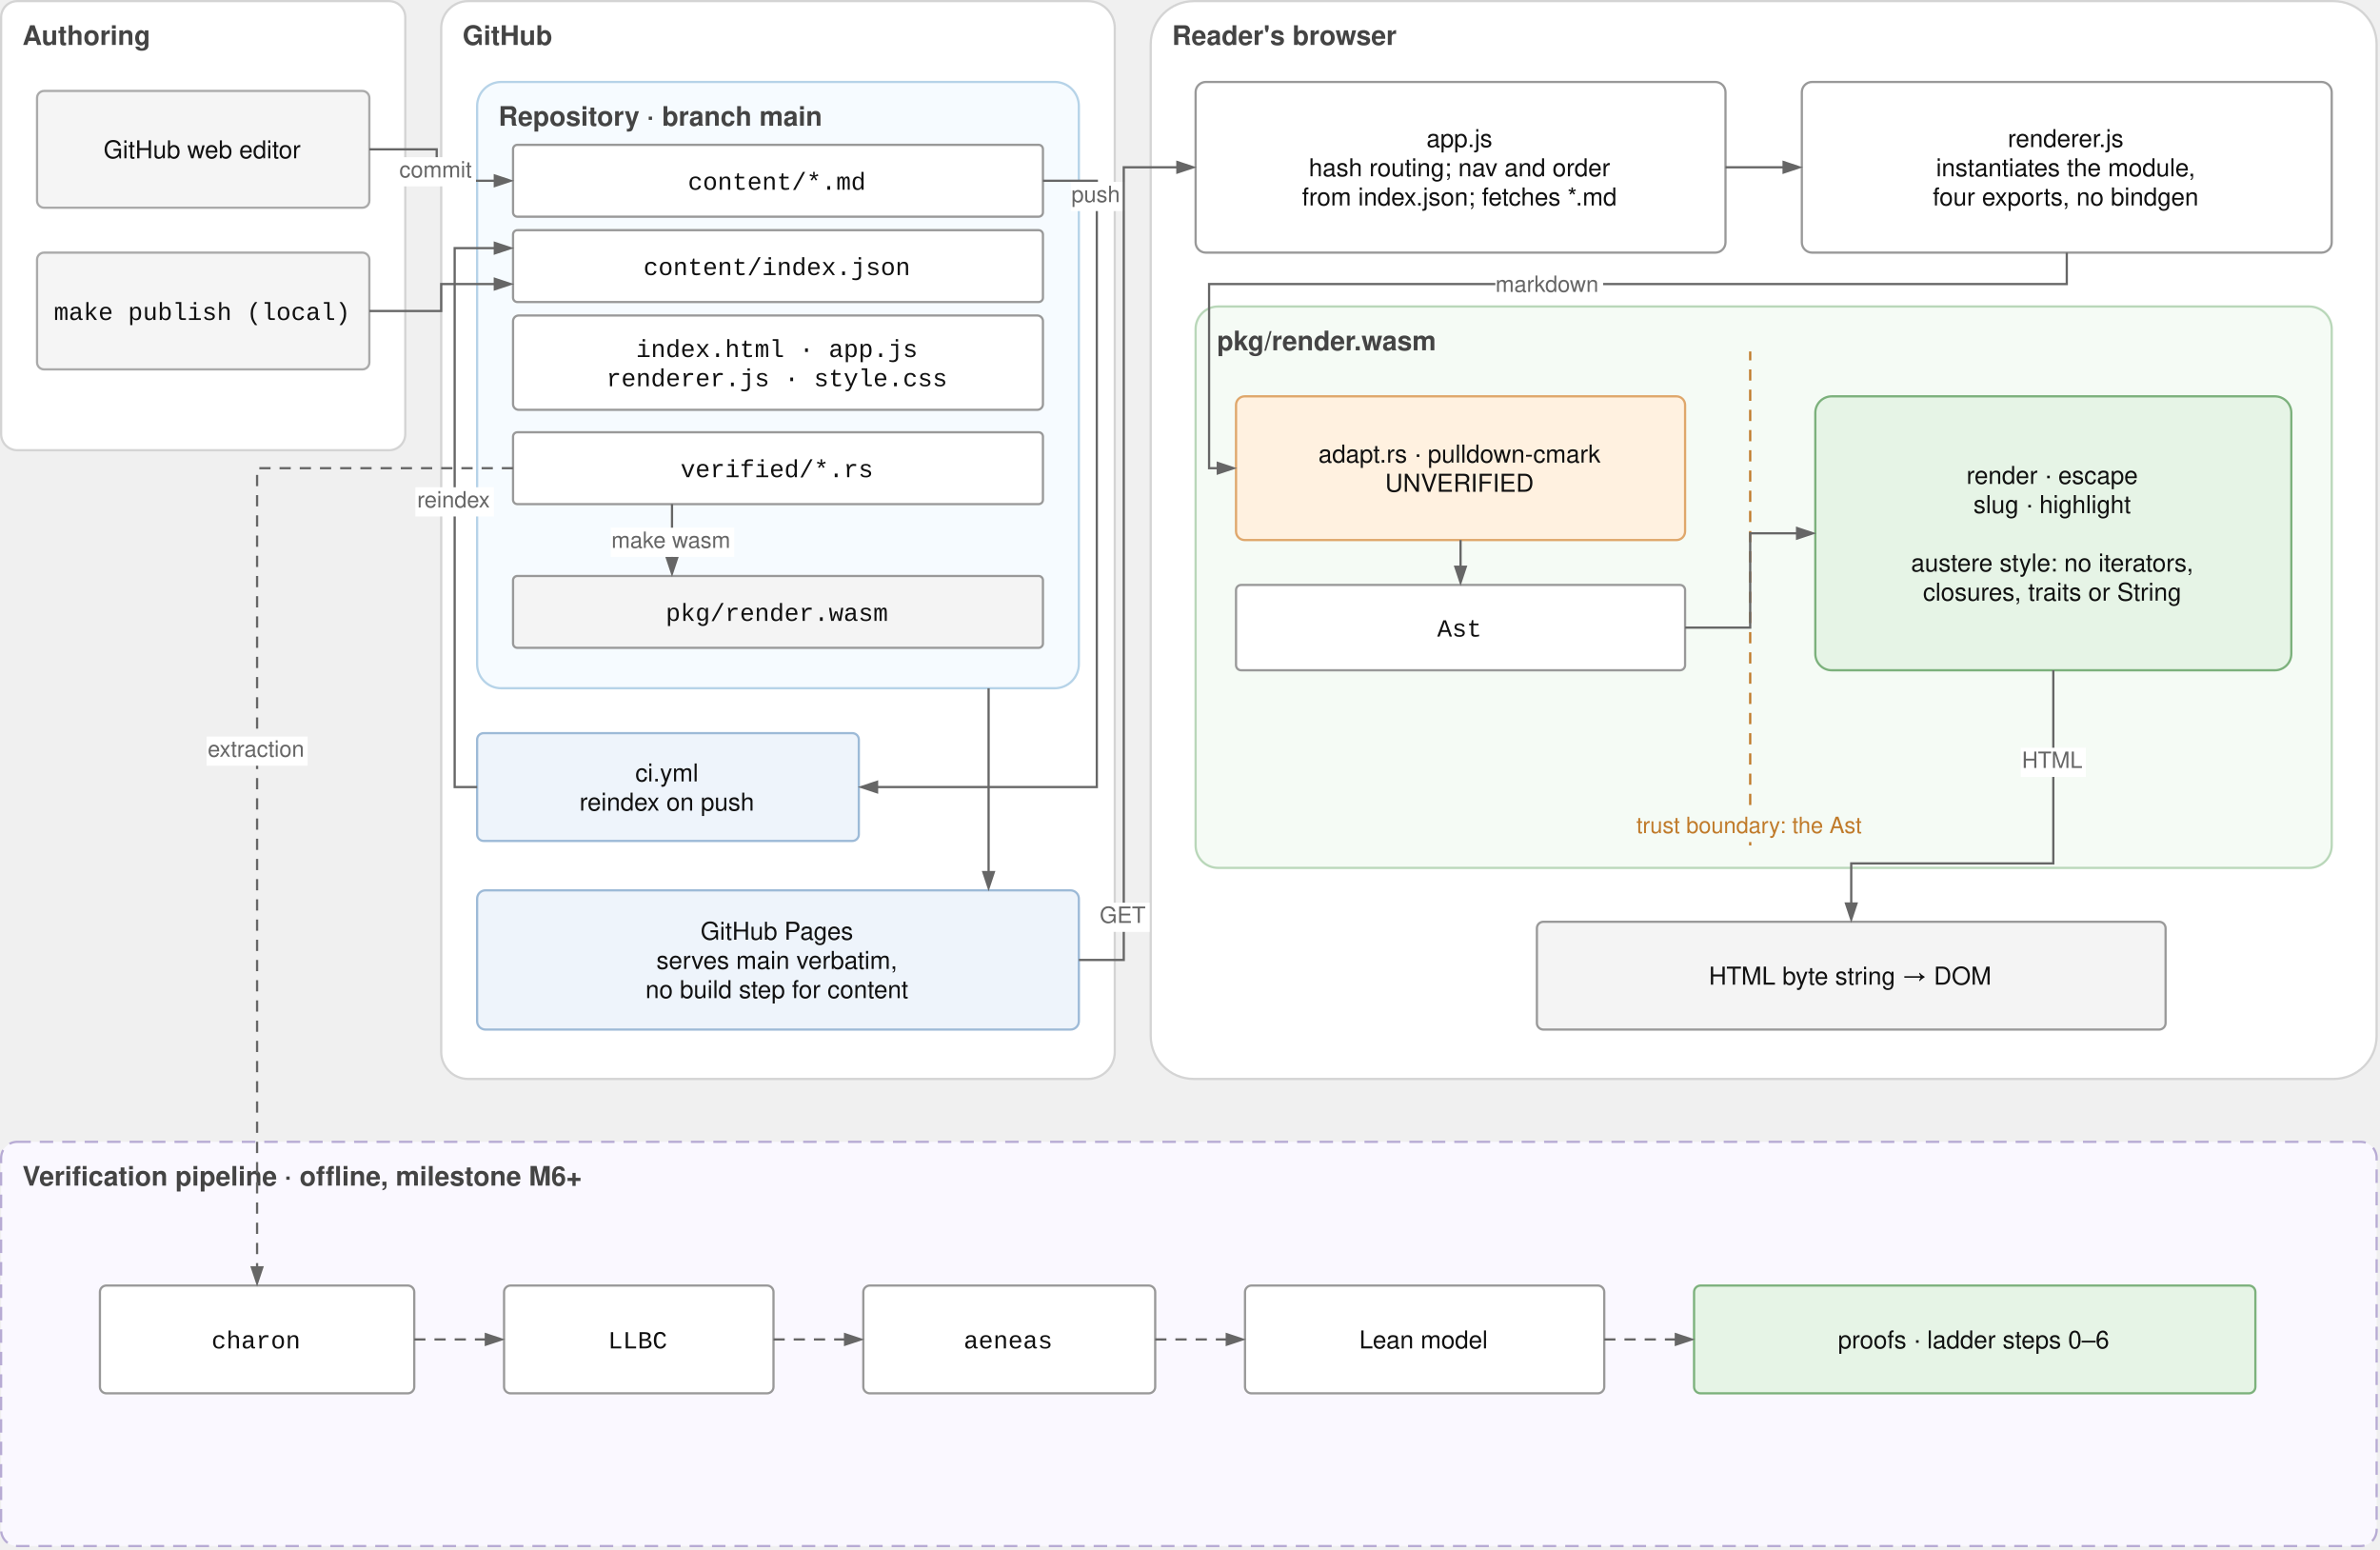
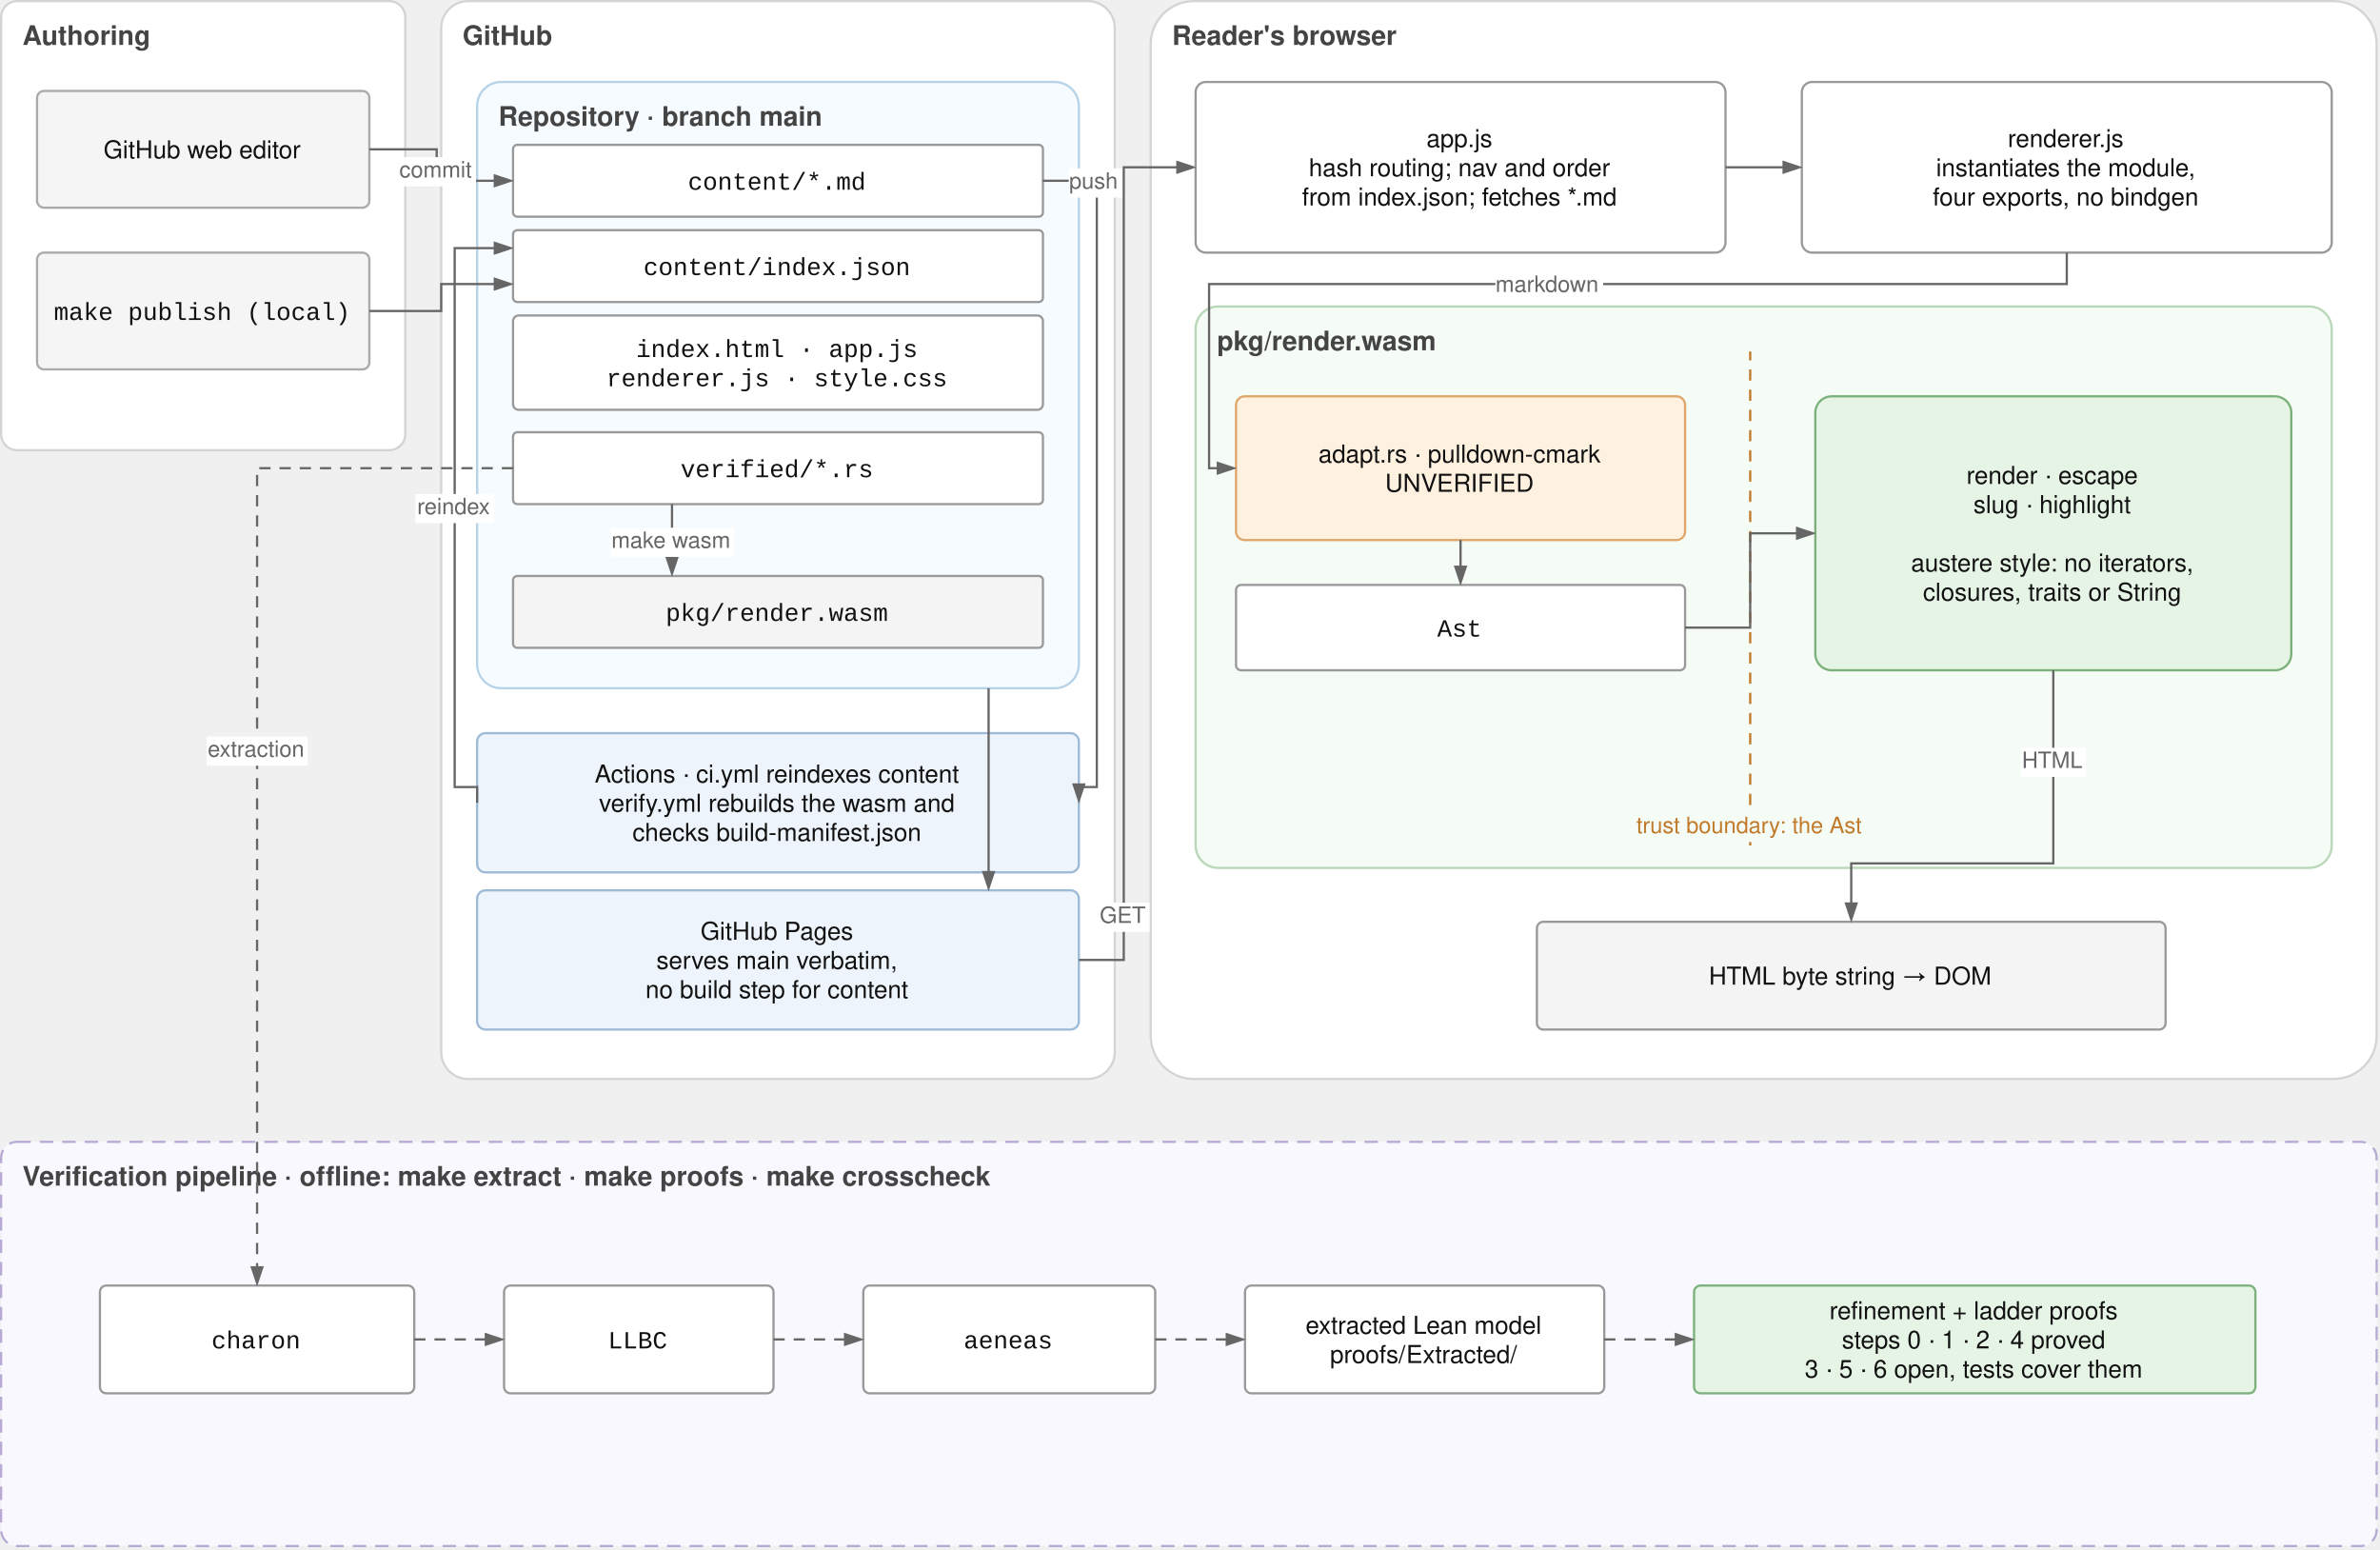
<svg xmlns="http://www.w3.org/2000/svg" style="background: transparent; background-color: transparent; color-scheme: light;" version="1.1" width="1060px" height="690px" viewBox="0 0 1060 690">
  <defs />
  <g>
    <g data-cell-id="0">
      <g data-cell-id="1">
        <g data-cell-id="p_auth">
          <g transform="translate(0.5,0.5)">
            <rect x="0" y="0" width="180" height="200" rx="7.2" ry="7.2" fill="#ffffff" stroke="#d4d4d4" pointer-events="all" style="fill: rgb(255, 255, 255); stroke: rgb(212, 212, 212);" />
          </g>
          <g>
            <g fill="#444444" font-family="Helvetica" font-weight="bold" text-anchor="start" font-size="12px" style="fill: rgb(68, 68, 68);">
              <text x="10" y="20">Authoring</text>
            </g>
          </g>
        </g>
        <g data-cell-id="p_gh">
          <g transform="translate(0.5,0.5)">
            <rect x="196" y="0" width="300" height="480" rx="12" ry="12" fill="#ffffff" stroke="#d4d4d4" pointer-events="all" style="fill: rgb(255, 255, 255); stroke: rgb(212, 212, 212);" />
          </g>
          <g>
            <g fill="#444444" font-family="Helvetica" font-weight="bold" text-anchor="start" font-size="12px" style="fill: rgb(68, 68, 68);">
              <text x="206" y="20">GitHub</text>
            </g>
          </g>
        </g>
        <g data-cell-id="p_br">
          <g transform="translate(0.5,0.5)">
            <rect x="512" y="0" width="546" height="480" rx="19.2" ry="19.2" fill="#ffffff" stroke="#d4d4d4" pointer-events="all" style="fill: rgb(255, 255, 255); stroke: rgb(212, 212, 212);" />
          </g>
          <g>
            <g fill="#444444" font-family="Helvetica" font-weight="bold" text-anchor="start" font-size="12px" style="fill: rgb(68, 68, 68);">
              <text x="522" y="20">Reader's browser</text>
            </g>
          </g>
        </g>
        <g data-cell-id="p_repo">
          <g transform="translate(0.5,0.5)">
            <rect x="212" y="36" width="268" height="270" rx="10.72" ry="10.72" fill="#f6fbff" stroke="#b6d3e8" pointer-events="all" style="fill: rgb(246, 251, 255); stroke: rgb(182, 211, 232);" />
          </g>
          <g>
            <g fill="#444444" font-family="Helvetica" font-weight="bold" text-anchor="start" font-size="12px" style="fill: rgb(68, 68, 68);">
              <text x="222" y="56">Repository · branch main</text>
            </g>
          </g>
        </g>
        <g data-cell-id="p_wasm">
          <g transform="translate(0.5,0.5)">
            <rect x="532" y="136" width="506" height="250" rx="10" ry="10" fill="#f5fbf5" stroke="#b9d7b9" pointer-events="all" style="fill: rgb(245, 251, 245); stroke: rgb(185, 215, 185);" />
          </g>
          <g>
            <g fill="#444444" font-family="Helvetica" font-weight="bold" text-anchor="start" font-size="12px" style="fill: rgb(68, 68, 68);">
              <text x="542" y="156">pkg/render.wasm</text>
            </g>
          </g>
        </g>
        <g data-cell-id="p_ver">
          <g transform="translate(0.5,0.5)">
            <rect x="0" y="508" width="1058" height="180" rx="7.2" ry="7.2" fill="#faf8ff" stroke="#b7abd4" stroke-dasharray="6 4" pointer-events="all" style="fill: rgb(250, 248, 255); stroke: rgb(183, 171, 212);" />
          </g>
          <g>
            <g fill="#444444" font-family="Helvetica" font-weight="bold" text-anchor="start" font-size="12px" style="fill: rgb(68, 68, 68);">
-               <text x="10" y="528">Verification pipeline · offline, milestone M6+</text>
+               <text x="10" y="528">Verification pipeline · offline: make extract · make proofs · make crosscheck</text>
            </g>
          </g>
        </g>
        <g data-cell-id="tb">
          <g transform="translate(0.5,0.5)">
            <path d="M 669 266 L 889 266" fill="none" stroke="#c07a2a" stroke-miterlimit="10" stroke-dasharray="5 4" transform="rotate(270,779,266)" pointer-events="all" style="stroke: rgb(192, 122, 42);" />
          </g>
          <g>
            <g fill="#C07A2A" font-family="Helvetica" text-anchor="middle" font-size="10px" style="fill: rgb(192, 122, 42);">
              <rect fill="#F5FBF5" stroke="none" x="729" y="362" width="102" height="13" stroke-width="0" style="fill: rgb(245, 251, 245);" />
              <text x="779" y="371">trust boundary: the Ast</text>
            </g>
          </g>
        </g>
        <g data-cell-id="b_web">
          <g transform="translate(0.5,0.5)">
            <rect x="16" y="40" width="148" height="52" rx="3.12" ry="3.12" fill="#f5f5f5" stroke="#aaaaaa" pointer-events="all" style="fill: rgb(245, 245, 245); stroke: rgb(170, 170, 170);" />
          </g>
          <g>
            <g fill="#111111" font-family="Helvetica" text-anchor="middle" font-size="11px" style="fill: rgb(17, 17, 17);">
              <text x="90" y="70.5">GitHub web editor</text>
            </g>
          </g>
        </g>
        <g data-cell-id="b_pub">
          <g transform="translate(0.5,0.5)">
            <rect x="16" y="112" width="148" height="52" rx="3.12" ry="3.12" fill="#f5f5f5" stroke="#aaaaaa" pointer-events="all" style="fill: rgb(245, 245, 245); stroke: rgb(170, 170, 170);" />
          </g>
          <g>
            <g fill="#111111" font-family="'Courier New'" text-anchor="middle" font-size="11px" style="fill: rgb(17, 17, 17);">
              <text x="90" y="142.5">make publish (local)</text>
            </g>
          </g>
        </g>
        <g data-cell-id="r_md">
          <g transform="translate(0.5,0.5)">
            <rect x="228" y="64" width="236" height="32" rx="1.92" ry="1.92" fill="#ffffff" stroke="#999999" pointer-events="all" style="fill: rgb(255, 255, 255); stroke: rgb(153, 153, 153);" />
          </g>
          <g>
            <g fill="#111111" font-family="'Courier New'" text-anchor="middle" font-size="11px" style="fill: rgb(17, 17, 17);">
              <text x="346" y="84.5">content/*.md</text>
            </g>
          </g>
        </g>
        <g data-cell-id="r_idx">
          <g transform="translate(0.5,0.5)">
            <rect x="228" y="102" width="236" height="32" rx="1.92" ry="1.92" fill="#ffffff" stroke="#999999" pointer-events="all" style="fill: rgb(255, 255, 255); stroke: rgb(153, 153, 153);" />
          </g>
          <g>
            <g fill="#111111" font-family="'Courier New'" text-anchor="middle" font-size="11px" style="fill: rgb(17, 17, 17);">
              <text x="346" y="122.5">content/index.json</text>
            </g>
          </g>
        </g>
        <g data-cell-id="r_shell">
          <g transform="translate(0.5,0.5)">
            <rect x="228" y="140" width="236" height="42" rx="2.52" ry="2.52" fill="#ffffff" stroke="#999999" pointer-events="all" style="fill: rgb(255, 255, 255); stroke: rgb(153, 153, 153);" />
          </g>
          <g>
            <g fill="#111111" font-family="'Courier New'" text-anchor="middle" font-size="11px" style="fill: rgb(17, 17, 17);">
              <text x="346" y="159">index.html · app.js</text>
              <text x="346" y="172">renderer.js · style.css</text>
            </g>
          </g>
        </g>
        <g data-cell-id="r_rs">
          <g transform="translate(0.5,0.5)">
            <rect x="228" y="192" width="236" height="32" rx="1.92" ry="1.92" fill="#ffffff" stroke="#999999" pointer-events="all" style="fill: rgb(255, 255, 255); stroke: rgb(153, 153, 153);" />
          </g>
          <g>
            <g fill="#111111" font-family="'Courier New'" text-anchor="middle" font-size="11px" style="fill: rgb(17, 17, 17);">
              <text x="346" y="212.5">verified/*.rs</text>
            </g>
          </g>
        </g>
        <g data-cell-id="r_wasm">
          <g transform="translate(0.5,0.5)">
            <rect x="228" y="256" width="236" height="32" rx="1.92" ry="1.92" fill="#f4f4f4" stroke="#999999" pointer-events="all" style="fill: rgb(244, 244, 244); stroke: rgb(153, 153, 153);" />
          </g>
          <g>
            <g fill="#111111" font-family="'Courier New'" text-anchor="middle" font-size="11px" style="fill: rgb(17, 17, 17);">
              <text x="346" y="276.5">pkg/render.wasm</text>
            </g>
          </g>
        </g>
        <g data-cell-id="g_ci">
          <g transform="translate(0.5,0.5)">
-             <rect x="212" y="326" width="170" height="48" rx="2.88" ry="2.88" fill="#eef4fb" stroke="#9dbad7" pointer-events="all" style="fill: rgb(238, 244, 251); stroke: rgb(157, 186, 215);" />
-           </g>
-           <g>
-             <g fill="#111111" font-family="Helvetica" text-anchor="middle" font-size="11px" style="fill: rgb(17, 17, 17);">
-               <text x="297" y="348">ci.yml</text>
-               <text x="297" y="361">reindex on push</text>
+             <rect x="212" y="326" width="268" height="62" rx="3.72" ry="3.72" fill="#eef4fb" stroke="#9dbad7" pointer-events="all" style="fill: rgb(238, 244, 251); stroke: rgb(157, 186, 215);" />
+           </g>
+           <g>
+             <g fill="#111111" font-family="Helvetica" text-anchor="middle" font-size="11px" style="fill: rgb(17, 17, 17);">
+               <text x="346" y="348.5">Actions · ci.yml reindexes content</text>
+               <text x="346" y="361.5">verify.yml rebuilds the wasm and</text>
+               <text x="346" y="374.5">checks build-manifest.json</text>
            </g>
          </g>
        </g>
        <g data-cell-id="g_pg">
          <g transform="translate(0.5,0.5)">
            <rect x="212" y="396" width="268" height="62" rx="3.72" ry="3.72" fill="#eef4fb" stroke="#9dbad7" pointer-events="all" style="fill: rgb(238, 244, 251); stroke: rgb(157, 186, 215);" />
          </g>
          <g>
            <g fill="#111111" font-family="Helvetica" text-anchor="middle" font-size="11px" style="fill: rgb(17, 17, 17);">
              <text x="346" y="418.5">GitHub Pages</text>
              <text x="346" y="431.5">serves main verbatim,</text>
              <text x="346" y="444.5">no build step for content</text>
            </g>
          </g>
        </g>
        <g data-cell-id="w_app">
          <g transform="translate(0.5,0.5)">
            <rect x="532" y="36" width="236" height="76" rx="4.56" ry="4.56" fill="#ffffff" stroke="#999999" pointer-events="all" style="fill: rgb(255, 255, 255); stroke: rgb(153, 153, 153);" />
          </g>
          <g>
            <g fill="#111111" font-family="Helvetica" text-anchor="middle" font-size="11px" style="fill: rgb(17, 17, 17);">
              <text x="650" y="65.5">app.js</text>
              <text x="650" y="78.5">hash routing; nav and order</text>
              <text x="650" y="91.5">from index.json; fetches *.md</text>
            </g>
          </g>
        </g>
        <g data-cell-id="w_ren">
          <g transform="translate(0.5,0.5)">
            <rect x="802" y="36" width="236" height="76" rx="4.56" ry="4.56" fill="#ffffff" stroke="#999999" pointer-events="all" style="fill: rgb(255, 255, 255); stroke: rgb(153, 153, 153);" />
          </g>
          <g>
            <g fill="#111111" font-family="Helvetica" text-anchor="middle" font-size="11px" style="fill: rgb(17, 17, 17);">
              <text x="920" y="65.5">renderer.js</text>
              <text x="920" y="78.5">instantiates the module,</text>
              <text x="920" y="91.5">four exports, no bindgen</text>
            </g>
          </g>
        </g>
        <g data-cell-id="x_ad">
          <g transform="translate(0.5,0.5)">
            <rect x="550" y="176" width="200" height="64" rx="3.84" ry="3.84" fill="#fff1e0" stroke="#dfa76b" pointer-events="all" style="fill: rgb(255, 241, 224); stroke: rgb(223, 167, 107);" />
          </g>
          <g>
            <g fill="#111111" font-family="Helvetica" text-anchor="middle" font-size="11px" style="fill: rgb(17, 17, 17);">
              <text x="650" y="206">adapt.rs · pulldown-cmark</text>
              <text x="650" y="219">UNVERIFIED</text>
            </g>
          </g>
        </g>
        <g data-cell-id="x_ast">
          <g transform="translate(0.5,0.5)">
            <rect x="550" y="260" width="200" height="38" rx="2.28" ry="2.28" fill="#ffffff" stroke="#999999" pointer-events="all" style="fill: rgb(255, 255, 255); stroke: rgb(153, 153, 153);" />
          </g>
          <g>
            <g fill="#111111" font-family="'Courier New'" text-anchor="middle" font-size="11px" style="fill: rgb(17, 17, 17);">
              <text x="650" y="283.5">Ast</text>
            </g>
          </g>
        </g>
        <g data-cell-id="x_aus">
          <g transform="translate(0.5,0.5)">
            <rect x="808" y="176" width="212" height="122" rx="7.32" ry="7.32" fill="#e6f4e6" stroke="#7cb17c" pointer-events="all" style="fill: rgb(230, 244, 230); stroke: rgb(124, 177, 124);" />
          </g>
          <g>
            <g fill="#111111" font-family="Helvetica" text-anchor="middle" font-size="11px" style="fill: rgb(17, 17, 17);">
              <text x="914" y="215.5">render · escape</text>
              <text x="914" y="228.5">slug · highlight</text>
              <text x="914" y="254.5">austere style: no iterators,</text>
              <text x="914" y="267.5">closures, traits or String</text>
            </g>
          </g>
        </g>
        <g data-cell-id="b_dom">
          <g transform="translate(0.5,0.5)">
            <rect x="684" y="410" width="280" height="48" rx="2.88" ry="2.88" fill="#f4f4f4" stroke="#999999" pointer-events="all" style="fill: rgb(244, 244, 244); stroke: rgb(153, 153, 153);" />
          </g>
          <g>
            <g fill="#111111" font-family="Helvetica" text-anchor="middle" font-size="11px" style="fill: rgb(17, 17, 17);">
              <text x="824" y="438.5">HTML byte string → DOM</text>
            </g>
          </g>
        </g>
        <g data-cell-id="v_ch">
          <g transform="translate(0.5,0.5)">
            <rect x="44" y="572" width="140" height="48" rx="2.88" ry="2.88" fill="#ffffff" stroke="#999999" pointer-events="all" style="fill: rgb(255, 255, 255); stroke: rgb(153, 153, 153);" />
          </g>
          <g>
            <g fill="#111111" font-family="'Courier New'" text-anchor="middle" font-size="11px" style="fill: rgb(17, 17, 17);">
              <text x="114" y="600.5">charon</text>
            </g>
          </g>
        </g>
        <g data-cell-id="v_ll">
          <g transform="translate(0.5,0.5)">
            <rect x="224" y="572" width="120" height="48" rx="2.88" ry="2.88" fill="#ffffff" stroke="#999999" pointer-events="all" style="fill: rgb(255, 255, 255); stroke: rgb(153, 153, 153);" />
          </g>
          <g>
            <g fill="#111111" font-family="'Courier New'" text-anchor="middle" font-size="11px" style="fill: rgb(17, 17, 17);">
              <text x="284" y="600.5">LLBC</text>
            </g>
          </g>
        </g>
        <g data-cell-id="v_ae">
          <g transform="translate(0.5,0.5)">
            <rect x="384" y="572" width="130" height="48" rx="2.88" ry="2.88" fill="#ffffff" stroke="#999999" pointer-events="all" style="fill: rgb(255, 255, 255); stroke: rgb(153, 153, 153);" />
          </g>
          <g>
            <g fill="#111111" font-family="'Courier New'" text-anchor="middle" font-size="11px" style="fill: rgb(17, 17, 17);">
              <text x="449" y="600.5">aeneas</text>
            </g>
          </g>
        </g>
        <g data-cell-id="v_ln">
          <g transform="translate(0.5,0.5)">
            <rect x="554" y="572" width="160" height="48" rx="2.88" ry="2.88" fill="#ffffff" stroke="#999999" pointer-events="all" style="fill: rgb(255, 255, 255); stroke: rgb(153, 153, 153);" />
          </g>
          <g>
            <g fill="#111111" font-family="Helvetica" text-anchor="middle" font-size="11px" style="fill: rgb(17, 17, 17);">
-               <text x="634" y="600.5">Lean model</text>
+               <text x="634" y="594">extracted Lean model</text>
+               <text x="634" y="607">proofs/Extracted/</text>
            </g>
          </g>
        </g>
        <g data-cell-id="v_pf">
          <g transform="translate(0.5,0.5)">
            <rect x="754" y="572" width="250" height="48" rx="2.88" ry="2.88" fill="#e6f4e6" stroke="#7cb17c" pointer-events="all" style="fill: rgb(230, 244, 230); stroke: rgb(124, 177, 124);" />
          </g>
          <g>
            <g fill="#111111" font-family="Helvetica" text-anchor="middle" font-size="11px" style="fill: rgb(17, 17, 17);">
-               <text x="879" y="600.5">proofs · ladder steps 0–6</text>
+               <text x="879" y="587.5">refinement + ladder proofs</text>
+               <text x="879" y="600.5">steps 0 · 1 · 2 · 4 proved</text>
+               <text x="879" y="613.5">3 · 5 · 6 open, tests cover them</text>
            </g>
          </g>
        </g>
        <g data-cell-id="e0">
          <g transform="translate(0.5,0.5)">
            <path d="M 164 66 L 194 66 L 194 80 L 219.88 80" fill="none" stroke="#666666" stroke-miterlimit="10" pointer-events="stroke" style="stroke: rgb(102, 102, 102);" />
            <path d="M 226.88 80 L 219.88 82.33 L 219.88 77.67 Z" fill="#666666" stroke="#666666" stroke-miterlimit="10" pointer-events="all" style="fill: rgb(102, 102, 102); stroke: rgb(102, 102, 102);" />
          </g>
          <g>
            <g fill="#666666" font-family="Helvetica" text-anchor="middle" font-size="10px" style="fill: rgb(102, 102, 102);">
              <rect fill="#FFFFFF" stroke="none" x="178" y="70" width="34" height="13" stroke-width="0" style="fill: rgb(255, 255, 255);" />
              <text x="194" y="79">commit</text>
            </g>
          </g>
        </g>
        <g data-cell-id="e1">
          <g transform="translate(0.5,0.5)">
            <path d="M 164 138 L 196 138 L 196 126 L 219.88 126" fill="none" stroke="#666666" stroke-miterlimit="10" pointer-events="stroke" style="stroke: rgb(102, 102, 102);" />
            <path d="M 226.88 126 L 219.88 128.33 L 219.88 123.67 Z" fill="#666666" stroke="#666666" stroke-miterlimit="10" pointer-events="all" style="fill: rgb(102, 102, 102); stroke: rgb(102, 102, 102);" />
          </g>
        </g>
        <g data-cell-id="e2">
          <g transform="translate(0.5,0.5)">
            <path d="M 298.8 224 L 298.8 247.88" fill="none" stroke="#666666" stroke-miterlimit="10" pointer-events="stroke" style="stroke: rgb(102, 102, 102);" />
            <path d="M 298.8 254.88 L 296.47 247.88 L 301.13 247.88 Z" fill="#666666" stroke="#666666" stroke-miterlimit="10" pointer-events="all" style="fill: rgb(102, 102, 102); stroke: rgb(102, 102, 102);" />
          </g>
          <g>
            <g fill="#666666" font-family="Helvetica" text-anchor="middle" font-size="10px" style="fill: rgb(102, 102, 102);">
              <rect fill="#FFFFFF" stroke="none" x="272" y="235" width="55" height="13" stroke-width="0" style="fill: rgb(255, 255, 255);" />
              <text x="298.8" y="244">make wasm</text>
            </g>
          </g>
        </g>
        <g data-cell-id="e3">
          <g transform="translate(0.5,0.5)">
-             <path d="M 464 80 L 488 80 L 488 350 L 390.12 350" fill="none" stroke="#666666" stroke-miterlimit="10" pointer-events="stroke" style="stroke: rgb(102, 102, 102);" />
-             <path d="M 383.12 350 L 390.12 347.67 L 390.12 352.33 Z" fill="#666666" stroke="#666666" stroke-miterlimit="10" pointer-events="all" style="fill: rgb(102, 102, 102); stroke: rgb(102, 102, 102);" />
-           </g>
-           <g>
-             <g fill="#666666" font-family="Helvetica" text-anchor="middle" font-size="10px" style="fill: rgb(102, 102, 102);">
-               <rect fill="#FFFFFF" stroke="none" x="477" y="81" width="24" height="13" stroke-width="0" style="fill: rgb(255, 255, 255);" />
-               <text x="488" y="90">push</text>
+             <path d="M 464 80 L 488 80 L 488 350 L 480 350 L 480 348.88" fill="none" stroke="#666666" stroke-miterlimit="10" pointer-events="stroke" style="stroke: rgb(102, 102, 102);" />
+             <path d="M 480 355.88 L 477.67 348.88 L 482.33 348.88 Z" fill="#666666" stroke="#666666" stroke-miterlimit="10" pointer-events="all" style="fill: rgb(102, 102, 102); stroke: rgb(102, 102, 102);" />
+           </g>
+           <g>
+             <g fill="#666666" font-family="Helvetica" text-anchor="middle" font-size="10px" style="fill: rgb(102, 102, 102);">
+               <rect fill="#FFFFFF" stroke="none" x="476" y="75" width="24" height="13" stroke-width="0" style="fill: rgb(255, 255, 255);" />
+               <text x="487" y="84">push</text>
            </g>
          </g>
        </g>
        <g data-cell-id="e4">
          <g transform="translate(0.5,0.5)">
-             <path d="M 212 350 L 202 350 L 202 110 L 219.88 110" fill="none" stroke="#666666" stroke-miterlimit="10" pointer-events="stroke" style="stroke: rgb(102, 102, 102);" />
+             <path d="M 212 357 L 212 350 L 202 350 L 202 110 L 219.88 110" fill="none" stroke="#666666" stroke-miterlimit="10" pointer-events="stroke" style="stroke: rgb(102, 102, 102);" />
            <path d="M 226.88 110 L 219.88 112.33 L 219.88 107.67 Z" fill="#666666" stroke="#666666" stroke-miterlimit="10" pointer-events="all" style="fill: rgb(102, 102, 102); stroke: rgb(102, 102, 102);" />
          </g>
          <g>
            <g fill="#666666" font-family="Helvetica" text-anchor="middle" font-size="10px" style="fill: rgb(102, 102, 102);">
-               <rect fill="#FFFFFF" stroke="none" x="185" y="217" width="35" height="13" stroke-width="0" style="fill: rgb(255, 255, 255);" />
-               <text x="202" y="226">reindex</text>
+               <rect fill="#FFFFFF" stroke="none" x="185" y="220" width="35" height="13" stroke-width="0" style="fill: rgb(255, 255, 255);" />
+               <text x="202" y="229">reindex</text>
            </g>
          </g>
        </g>
        <g data-cell-id="e5">
          <g transform="translate(0.5,0.5)">
            <path d="M 439.8 306 L 439.8 387.88" fill="none" stroke="#666666" stroke-miterlimit="10" pointer-events="stroke" style="stroke: rgb(102, 102, 102);" />
            <path d="M 439.8 394.88 L 437.47 387.88 L 442.13 387.88 Z" fill="#666666" stroke="#666666" stroke-miterlimit="10" pointer-events="all" style="fill: rgb(102, 102, 102); stroke: rgb(102, 102, 102);" />
          </g>
        </g>
        <g data-cell-id="e6">
          <g transform="translate(0.5,0.5)">
            <path d="M 480 427 L 500 427 L 500 74 L 523.88 74" fill="none" stroke="#666666" stroke-miterlimit="10" pointer-events="stroke" style="stroke: rgb(102, 102, 102);" />
            <path d="M 530.88 74 L 523.88 76.33 L 523.88 71.67 Z" fill="#666666" stroke="#666666" stroke-miterlimit="10" pointer-events="all" style="fill: rgb(102, 102, 102); stroke: rgb(102, 102, 102);" />
          </g>
          <g>
            <g fill="#666666" font-family="Helvetica" text-anchor="middle" font-size="10px" style="fill: rgb(102, 102, 102);">
              <rect fill="#FFFFFF" stroke="none" x="489" y="402" width="23" height="13" stroke-width="0" style="fill: rgb(255, 255, 255);" />
              <text x="500" y="411">GET</text>
            </g>
          </g>
        </g>
        <g data-cell-id="e7">
          <g transform="translate(0.5,0.5)">
            <path d="M 768 74 L 793.88 74" fill="none" stroke="#666666" stroke-miterlimit="10" pointer-events="stroke" style="stroke: rgb(102, 102, 102);" />
            <path d="M 800.88 74 L 793.88 76.33 L 793.88 71.67 Z" fill="#666666" stroke="#666666" stroke-miterlimit="10" pointer-events="all" style="fill: rgb(102, 102, 102); stroke: rgb(102, 102, 102);" />
          </g>
        </g>
        <g data-cell-id="e8">
          <g transform="translate(0.5,0.5)">
            <path d="M 920 112 L 920 126 L 538 126 L 538 208 L 541.88 208" fill="none" stroke="#666666" stroke-miterlimit="10" pointer-events="stroke" style="stroke: rgb(102, 102, 102);" />
            <path d="M 548.88 208 L 541.88 210.33 L 541.88 205.67 Z" fill="#666666" stroke="#666666" stroke-miterlimit="10" pointer-events="all" style="fill: rgb(102, 102, 102); stroke: rgb(102, 102, 102);" />
          </g>
          <g>
            <g fill="#666666" font-family="Helvetica" text-anchor="middle" font-size="10px" style="fill: rgb(102, 102, 102);">
              <rect fill="#FFFFFF" stroke="none" x="666" y="121" width="48" height="13" stroke-width="0" style="fill: rgb(255, 255, 255);" />
              <text x="689" y="130">markdown</text>
            </g>
          </g>
        </g>
        <g data-cell-id="e9">
          <g transform="translate(0.5,0.5)">
            <path d="M 650 240 L 650 251.88" fill="none" stroke="#666666" stroke-miterlimit="10" pointer-events="stroke" style="stroke: rgb(102, 102, 102);" />
            <path d="M 650 258.88 L 647.67 251.88 L 652.33 251.88 Z" fill="#666666" stroke="#666666" stroke-miterlimit="10" pointer-events="all" style="fill: rgb(102, 102, 102); stroke: rgb(102, 102, 102);" />
          </g>
        </g>
        <g data-cell-id="e10">
          <g transform="translate(0.5,0.5)">
            <path d="M 750 279 L 779 279 L 779 237 L 799.88 237" fill="none" stroke="#666666" stroke-miterlimit="10" pointer-events="stroke" style="stroke: rgb(102, 102, 102);" />
            <path d="M 806.88 237 L 799.88 239.33 L 799.88 234.67 Z" fill="#666666" stroke="#666666" stroke-miterlimit="10" pointer-events="all" style="fill: rgb(102, 102, 102); stroke: rgb(102, 102, 102);" />
          </g>
        </g>
        <g data-cell-id="e11">
          <g transform="translate(0.5,0.5)">
            <path d="M 914 298 L 914 384 L 824 384 L 824 401.88" fill="none" stroke="#666666" stroke-miterlimit="10" pointer-events="stroke" style="stroke: rgb(102, 102, 102);" />
            <path d="M 824 408.88 L 821.67 401.88 L 826.33 401.88 Z" fill="#666666" stroke="#666666" stroke-miterlimit="10" pointer-events="all" style="fill: rgb(102, 102, 102); stroke: rgb(102, 102, 102);" />
          </g>
          <g>
            <g fill="#666666" font-family="Helvetica" text-anchor="middle" font-size="10px" style="fill: rgb(102, 102, 102);">
              <rect fill="#FFFFFF" stroke="none" x="900" y="333" width="29" height="13" stroke-width="0" style="fill: rgb(255, 255, 255);" />
              <text x="914" y="342">HTML</text>
            </g>
          </g>
        </g>
        <g data-cell-id="e12">
          <g transform="translate(0.5,0.5)">
            <path d="M 228 208 L 114 208 L 114 563.88" fill="none" stroke="#666666" stroke-miterlimit="10" stroke-dasharray="5 4" pointer-events="stroke" style="stroke: rgb(102, 102, 102);" />
            <path d="M 114 570.88 L 111.67 563.88 L 116.33 563.88 Z" fill="#666666" stroke="#666666" stroke-miterlimit="10" pointer-events="all" style="fill: rgb(102, 102, 102); stroke: rgb(102, 102, 102);" />
          </g>
          <g>
            <g fill="#666666" font-family="Helvetica" text-anchor="middle" font-size="10px" style="fill: rgb(102, 102, 102);">
              <rect fill="#FFFFFF" stroke="none" x="92" y="328" width="45" height="13" stroke-width="0" style="fill: rgb(255, 255, 255);" />
              <text x="114" y="337">extraction</text>
            </g>
          </g>
        </g>
        <g data-cell-id="e13">
          <g transform="translate(0.5,0.5)">
            <path d="M 184 596 L 215.88 596" fill="none" stroke="#666666" stroke-miterlimit="10" stroke-dasharray="5 4" pointer-events="stroke" style="stroke: rgb(102, 102, 102);" />
            <path d="M 222.88 596 L 215.88 598.33 L 215.88 593.67 Z" fill="#666666" stroke="#666666" stroke-miterlimit="10" pointer-events="all" style="fill: rgb(102, 102, 102); stroke: rgb(102, 102, 102);" />
          </g>
        </g>
        <g data-cell-id="e14">
          <g transform="translate(0.5,0.5)">
            <path d="M 344 596 L 375.88 596" fill="none" stroke="#666666" stroke-miterlimit="10" stroke-dasharray="5 4" pointer-events="stroke" style="stroke: rgb(102, 102, 102);" />
            <path d="M 382.88 596 L 375.88 598.33 L 375.88 593.67 Z" fill="#666666" stroke="#666666" stroke-miterlimit="10" pointer-events="all" style="fill: rgb(102, 102, 102); stroke: rgb(102, 102, 102);" />
          </g>
        </g>
        <g data-cell-id="e15">
          <g transform="translate(0.5,0.5)">
            <path d="M 514 596 L 545.88 596" fill="none" stroke="#666666" stroke-miterlimit="10" stroke-dasharray="5 4" pointer-events="stroke" style="stroke: rgb(102, 102, 102);" />
            <path d="M 552.88 596 L 545.88 598.33 L 545.88 593.67 Z" fill="#666666" stroke="#666666" stroke-miterlimit="10" pointer-events="all" style="fill: rgb(102, 102, 102); stroke: rgb(102, 102, 102);" />
          </g>
        </g>
        <g data-cell-id="e16">
          <g transform="translate(0.5,0.5)">
            <path d="M 714 596 L 745.88 596" fill="none" stroke="#666666" stroke-miterlimit="10" stroke-dasharray="5 4" pointer-events="stroke" style="stroke: rgb(102, 102, 102);" />
            <path d="M 752.88 596 L 745.88 598.33 L 745.88 593.67 Z" fill="#666666" stroke="#666666" stroke-miterlimit="10" pointer-events="all" style="fill: rgb(102, 102, 102); stroke: rgb(102, 102, 102);" />
          </g>
        </g>
      </g>
    </g>
  </g>
</svg>
